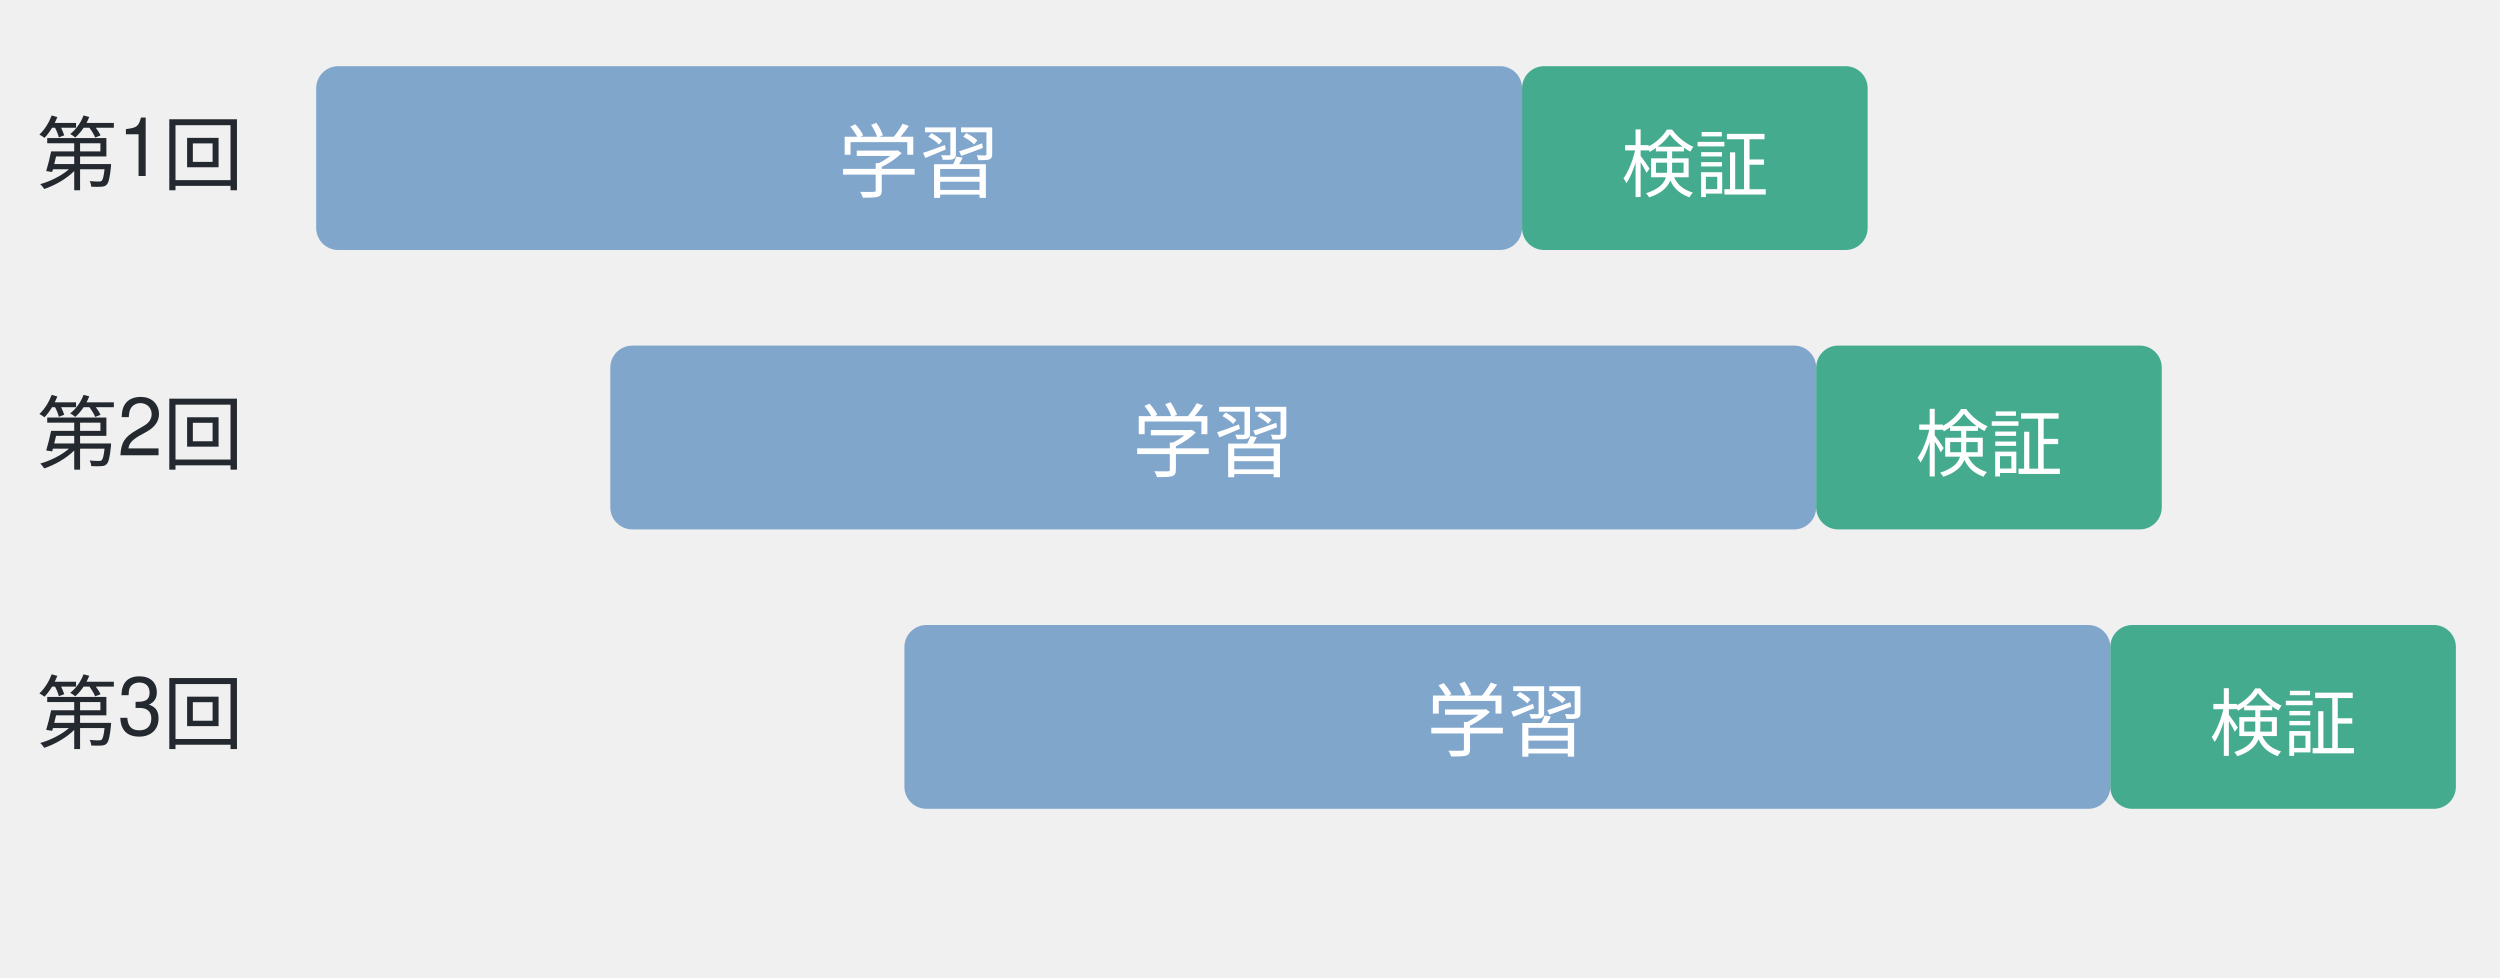
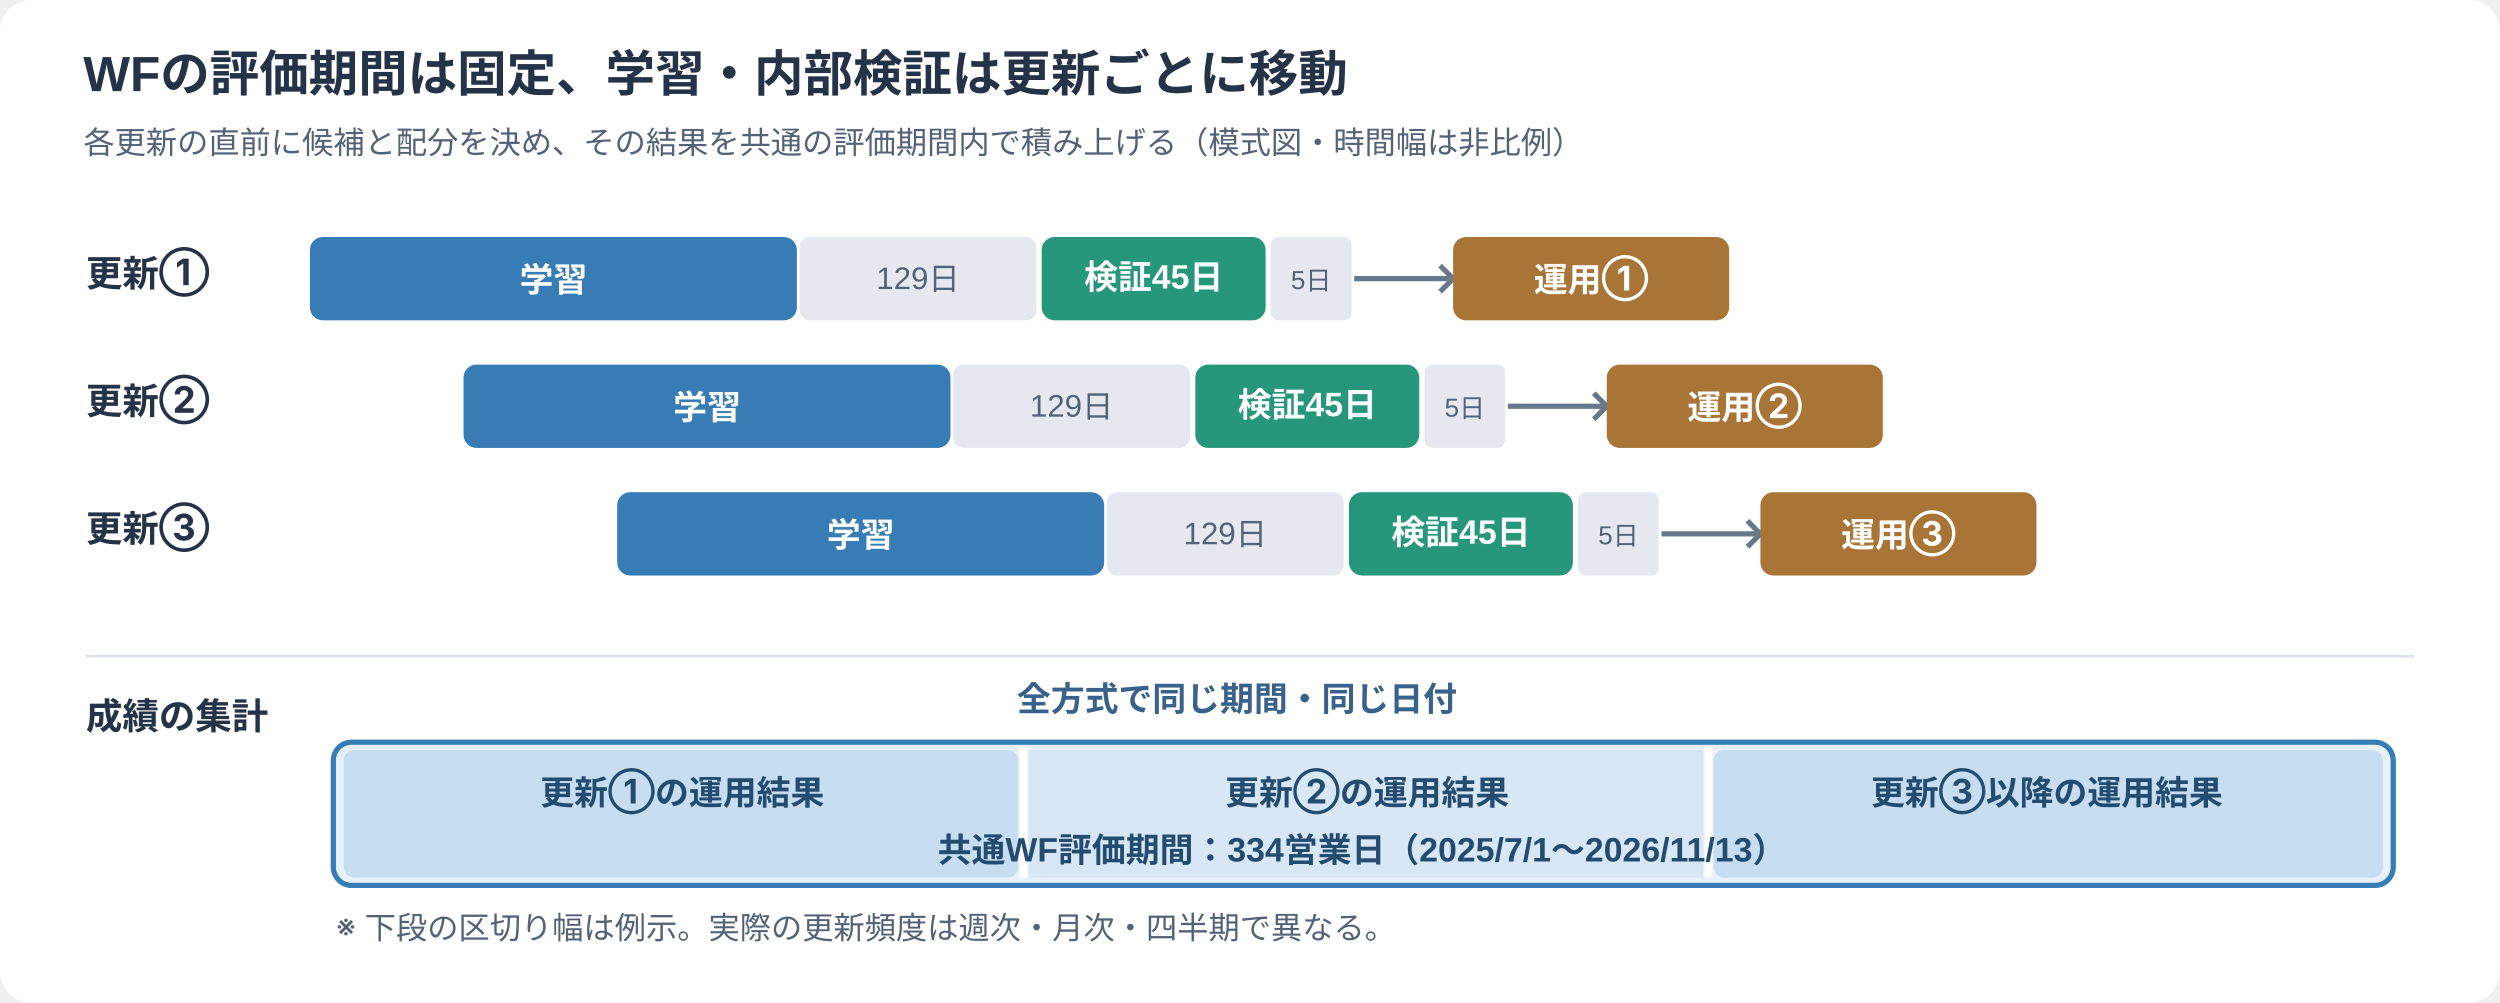
- <svg xmlns="http://www.w3.org/2000/svg" font-family="-apple-system-body, ui-sans-serif, -apple-system, system-ui, &quot;Segoe UI&quot;, Helvetica, &quot;Apple Color Emoji&quot;, Arial, sans-serif, &quot;Segoe UI Emoji&quot;, &quot;Segoe UI Symbol&quot;" font-weight="400" data-d-component="svg" fill="currentColor" style="color:rgb(36, 41, 47)" viewBox="0 0 340 133" width="100%">
-   <text x="5" y="25" font-size="11" fill="currentColor">第1回</text>
-   <rect x="43" y="9" width="164" height="25" rx="3" fill="#6996C5" opacity=".82" />
-   <rect x="207" y="9" width="47" height="25" rx="3" fill="#36A587" opacity=".92" />
-   <text x="125" y="26" font-size="11" fill="#FFFFFF" text-anchor="middle">学習</text>
-   <text x="230.5" y="26" font-size="10" fill="#FFFFFF" text-anchor="middle">検証</text>
-   <text x="5" y="63" font-size="11" fill="currentColor">第2回</text>
-   <rect x="83" y="47" width="164" height="25" rx="3" fill="#6996C5" opacity=".82" />
-   <rect x="247" y="47" width="47" height="25" rx="3" fill="#36A587" opacity=".92" />
-   <text x="165" y="64" font-size="11" fill="#FFFFFF" text-anchor="middle">学習</text>
-   <text x="270.5" y="64" font-size="10" fill="#FFFFFF" text-anchor="middle">検証</text>
-   <text x="5" y="101" font-size="11" fill="currentColor">第3回</text>
-   <rect x="123" y="85" width="164" height="25" rx="3" fill="#6996C5" opacity=".82" />
-   <rect x="287" y="85" width="47" height="25" rx="3" fill="#36A587" opacity=".92" />
-   <text x="205" y="102" font-size="11" fill="#FFFFFF" text-anchor="middle">学習</text>
-   <text x="310.5" y="102" font-size="10" fill="#FFFFFF" text-anchor="middle">検証</text>
+ <svg xmlns="http://www.w3.org/2000/svg" viewBox="0 0 960 385" width="960" height="385" role="img" aria-labelledby="t d">
+   <rect width="960" height="385" rx="12" fill="#ffffff" />
+   <style>
+ text{font-family:-apple-system,BlinkMacSystemFont,"Noto Sans JP","Yu Gothic",Meiryo,Arial,sans-serif}
+ .header{font-size:19px;font-weight:700;fill:#243347}
+ .sub{font-size:12px;fill:#536277}
+ .row{font-size:14px;font-weight:650;fill:#243347}
+ .block{font-size:13px;font-weight:650;fill:#ffffff}
+ .small{font-size:12px;fill:#536277}
+ </style>
+   <text x="32" y="35" class="header">WFの評価期間は固定、学習・内部検証は更新ごとに移動</text>
+   <text x="32" y="59" class="sub">各更新の直前に候補と配分を決め、その結果を共通の評価期間内で積み上げる（模式図・時間幅は非比例）</text>
+   <g transform="translate(0,3)">
+     <text x="33" y="107" class="row">更新①</text>
+     <rect x="119" y="88" width="187" height="32" rx="5" fill="#377cb4" />
+     <text x="212.5" y="109" class="block" text-anchor="middle">学習</text>
+     <rect x="307" y="88" width="91" height="32" rx="4" fill="#e5e9ef" />
+     <text x="352.5" y="108" class="small" text-anchor="middle">129日</text>
+     <rect x="400" y="88" width="86" height="32" rx="5" fill="#27977b" />
+     <text x="443" y="108" class="block" text-anchor="middle">検証45日</text>
+     <rect x="488" y="88" width="31" height="32" rx="3" fill="#e5e9ef" />
+     <text x="503.5" y="108" font-size="10" fill="#536277" text-anchor="middle">5日</text>
+     <path d="M520 104 H558" stroke="#66788c" stroke-width="2" />
+     <path d="M553 99 L558 104 L553 109" stroke="#66788c" stroke-width="2" fill="none" />
+     <rect x="558" y="88" width="106" height="32" rx="5" fill="#a97537" />
+     <text x="611" y="109" class="block" text-anchor="middle">運用①</text>
+     <text x="33" y="156" class="row">更新②</text>
+     <rect x="178" y="137" width="187" height="32" rx="5" fill="#377cb4" />
+     <text x="271.5" y="158" class="block" text-anchor="middle">学習</text>
+     <rect x="366" y="137" width="91" height="32" rx="4" fill="#e5e9ef" />
+     <text x="411.5" y="157" class="small" text-anchor="middle">129日</text>
+     <rect x="459" y="137" width="86" height="32" rx="5" fill="#27977b" />
+     <text x="502" y="157" class="block" text-anchor="middle">検証45日</text>
+     <rect x="547" y="137" width="31" height="32" rx="3" fill="#e5e9ef" />
+     <text x="562.5" y="157" font-size="10" fill="#536277" text-anchor="middle">5日</text>
+     <path d="M579 153 H617" stroke="#66788c" stroke-width="2" />
+     <path d="M612 148 L617 153 L612 158" stroke="#66788c" stroke-width="2" fill="none" />
+     <rect x="617" y="137" width="106" height="32" rx="5" fill="#a97537" />
+     <text x="670" y="158" class="block" text-anchor="middle">運用②</text>
+     <text x="33" y="205" class="row">更新③</text>
+     <rect x="237" y="186" width="187" height="32" rx="5" fill="#377cb4" />
+     <text x="330.5" y="207" class="block" text-anchor="middle">学習</text>
+     <rect x="425" y="186" width="91" height="32" rx="4" fill="#e5e9ef" />
+     <text x="470.5" y="206" class="small" text-anchor="middle">129日</text>
+     <rect x="518" y="186" width="86" height="32" rx="5" fill="#27977b" />
+     <text x="561" y="206" class="block" text-anchor="middle">検証45日</text>
+     <rect x="606" y="186" width="31" height="32" rx="3" fill="#e5e9ef" />
+     <text x="621.5" y="206" font-size="10" fill="#536277" text-anchor="middle">5日</text>
+     <path d="M638 202 H676" stroke="#66788c" stroke-width="2" />
+     <path d="M671 197 L676 202 L671 207" stroke="#66788c" stroke-width="2" fill="none" />
+     <rect x="676" y="186" width="106" height="32" rx="5" fill="#a97537" />
+     <text x="729" y="207" class="block" text-anchor="middle">運用③</text>
+   </g>
+   <path d="M33 252 H927" stroke="#dde2e8" stroke-width="1" />
+   <text x="33" y="280" class="row">成績の集計</text>
+   <text x="475" y="273" font-size="13" font-weight="700" fill="#38628b" text-anchor="middle">全方式で同じ期間・同じ日付</text>
+   <rect x="128" y="285" width="791" height="55" rx="7" fill="#e7f1fb" stroke="#377cb4" stroke-width="2" />
+   <rect x="132" y="288" width="259" height="49" rx="4" fill="#c7ddf1" />
+   <rect x="395" y="288" width="259" height="49" fill="#d8e7f5" />
+   <rect x="658" y="288" width="257" height="49" rx="4" fill="#c7ddf1" />
+   <path d="M393 287 V337 M656 287 V337" stroke="#ffffff" stroke-width="3" />
+   <text x="262" y="309" font-size="13" font-weight="650" fill="#244c70" text-anchor="middle">更新①の運用結果</text>
+   <text x="525" y="309" font-size="13" font-weight="650" fill="#244c70" text-anchor="middle">更新②の運用結果</text>
+   <text x="786" y="309" font-size="13" font-weight="650" fill="#244c70" text-anchor="middle">更新③以降の運用結果</text>
+   <text x="523" y="331" font-size="13" font-weight="700" fill="#244c70" text-anchor="middle">共通WF評価期間：334営業日（2025/7/1〜2026/11/13）</text>
+   <text x="129" y="360" font-size="12" fill="#536277">※ 下段の区切り幅は例示。実際の更新頻度は週次・月次・四半期で異なる。</text>
</svg>
